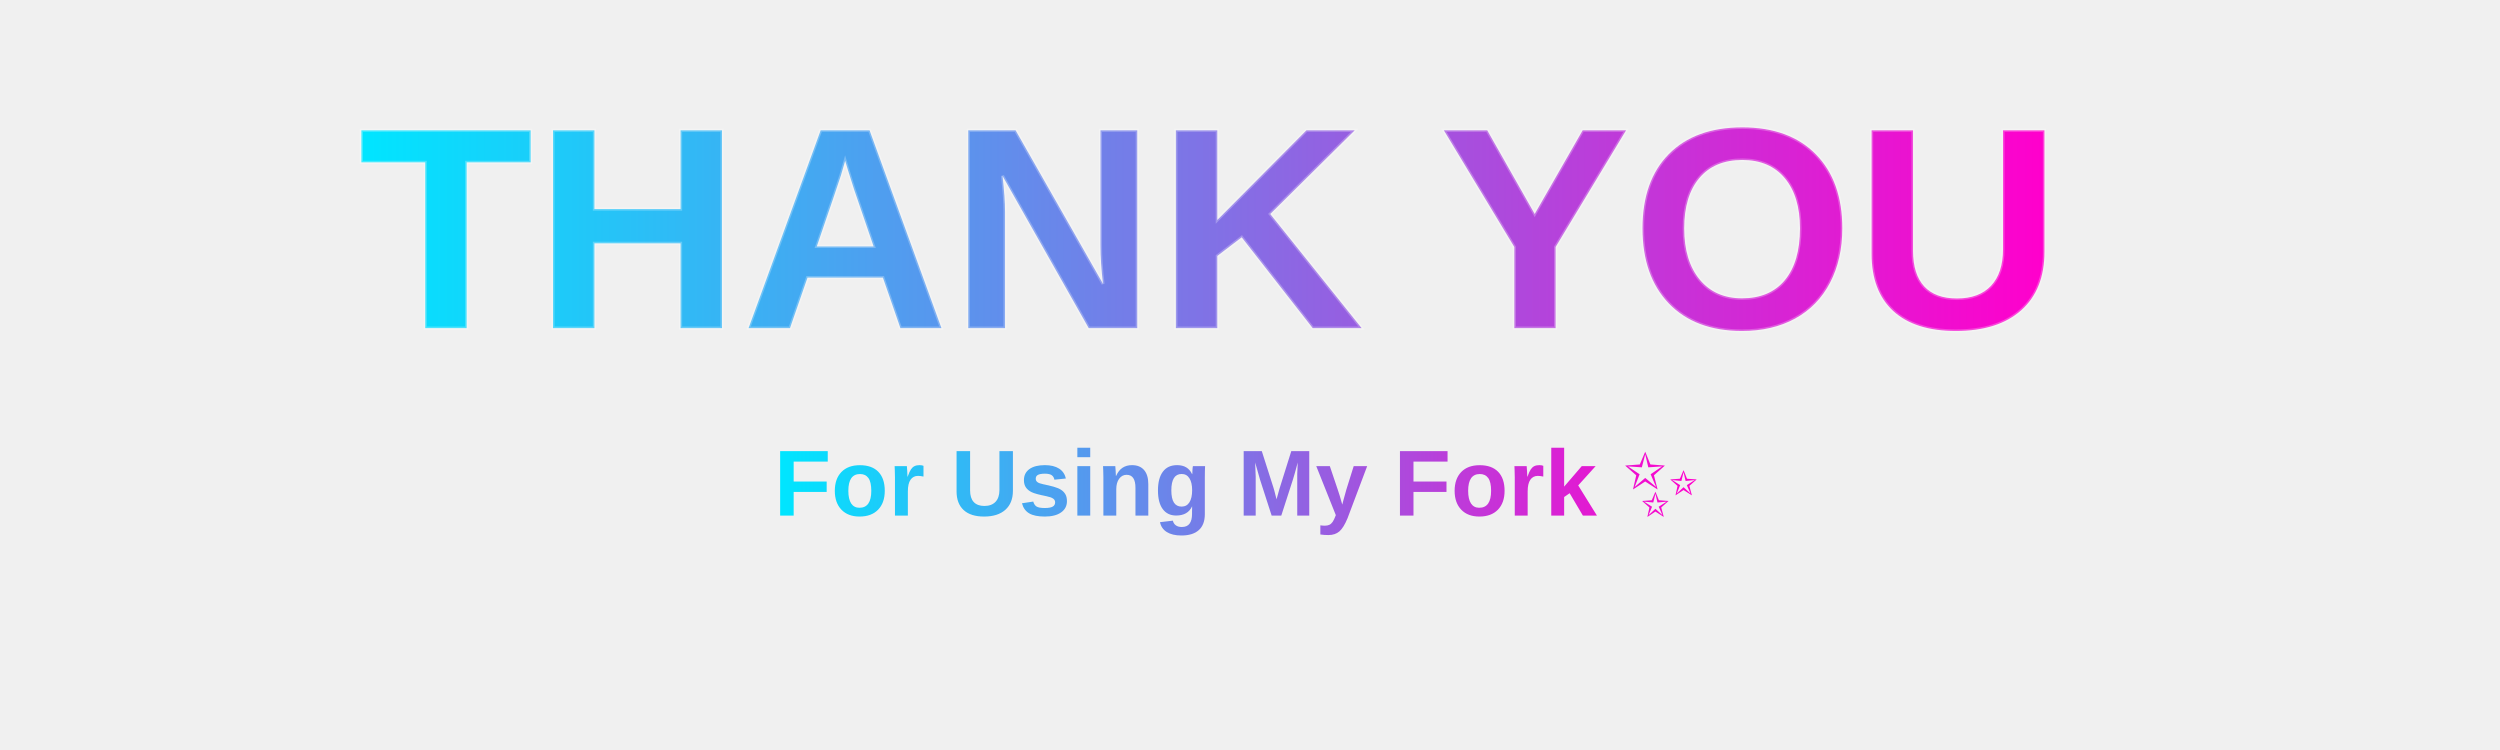
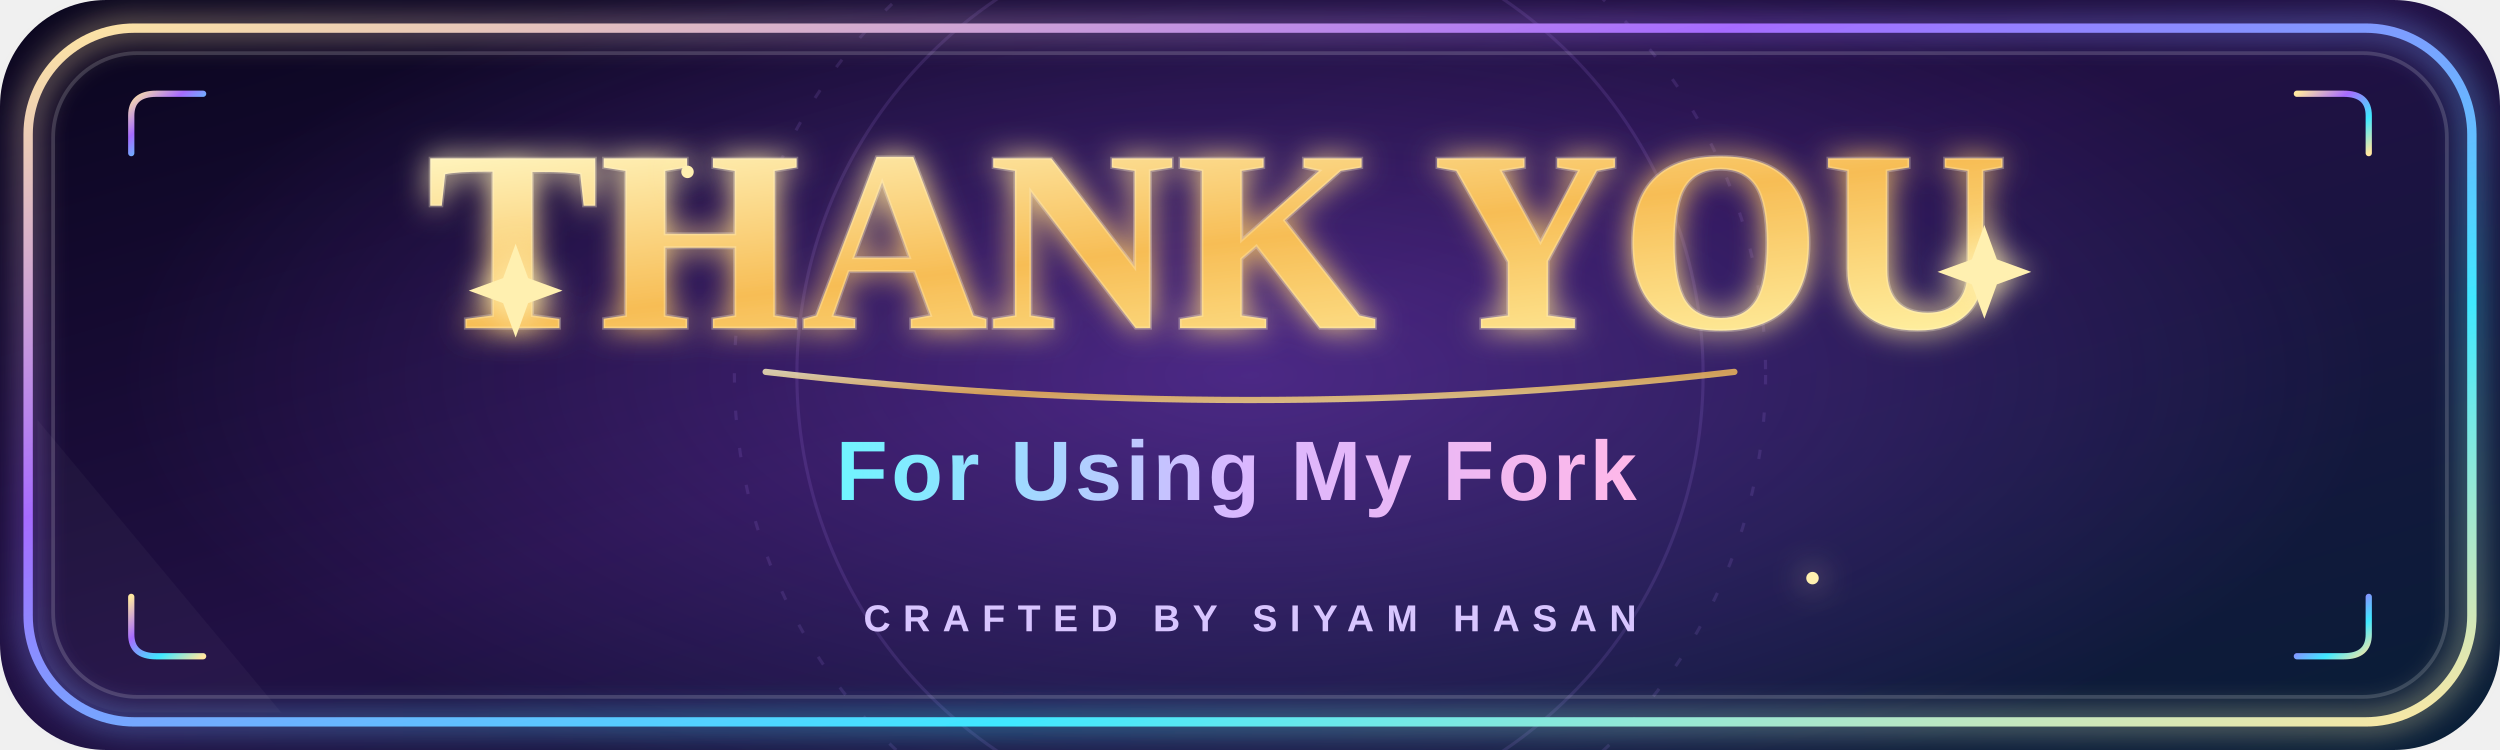
- <svg xmlns="http://www.w3.org/2000/svg" width="800" height="240" viewBox="0 0 800 240">
+ <svg xmlns="http://www.w3.org/2000/svg" width="800" height="240" viewBox="0 0 800 240" role="img" aria-label="Thank You - Siyam Hasan">
  <defs>
-     <linearGradient id="t" x1="0" y1="0" x2="1" y2="0">
-       <stop offset="0" stop-color="#00e5ff">
-         <animate attributeName="stop-color" values="#00e5ff;#ff00cc;#ffd200;#00e676;#00e5ff" dur="6s" repeatCount="indefinite" />
+     <linearGradient id="background" x1="0" y1="0" x2="1" y2="1">
+       <stop offset="0" stop-color="#09051d" />
+       <stop offset=".48" stop-color="#211044" />
+       <stop offset="1" stop-color="#071e36" />
+     </linearGradient>
+     <linearGradient id="gold" x1="0" y1="0" x2="1" y2="1">
+       <stop offset="0" stop-color="#fff4bd">
+         <animate attributeName="stop-color" values="#fff4bd;#f8c85b;#ffffff;#fff4bd" dur="5s" repeatCount="indefinite" />
      </stop>
-       <stop offset="1" stop-color="#ff00cc">
-         <animate attributeName="stop-color" values="#ff00cc;#ffd200;#00e676;#00e5ff;#ff00cc" dur="6s" repeatCount="indefinite" />
-       </stop>
+       <stop offset=".5" stop-color="#f7bd55" />
+       <stop offset="1" stop-color="#fff0a1" />
    </linearGradient>
+     <linearGradient id="subtitle" x1="0" y1="0" x2="1" y2="0">
+       <stop offset="0" stop-color="#70f5ff" />
+       <stop offset=".5" stop-color="#d9b7ff" />
+       <stop offset="1" stop-color="#ffb8e9" />
+     </linearGradient>
+     <linearGradient id="frame" x1="0" y1="0" x2="1" y2="1">
+       <stop offset="0" stop-color="#ffe7a1" />
+       <stop offset=".35" stop-color="#a66bff" />
+       <stop offset=".7" stop-color="#40e8ff" />
+       <stop offset="1" stop-color="#ffe7a1" />
+     </linearGradient>
+     <radialGradient id="centerGlow">
+       <stop offset="0" stop-color="#9c55ff" stop-opacity=".35" />
+       <stop offset="1" stop-color="#9c55ff" stop-opacity="0" />
+     </radialGradient>
+     <filter id="glow" x="-50%" y="-50%" width="200%" height="200%">
+       <feGaussianBlur stdDeviation="5" result="blur" />
+       <feMerge>
+         <feMergeNode in="blur" />
+         <feMergeNode in="SourceGraphic" />
+       </feMerge>
+     </filter>
+     <filter id="softShadow" x="-50%" y="-50%" width="200%" height="200%">
+       <feGaussianBlur stdDeviation="10" />
+     </filter>
+     <clipPath id="panelClip">
+       <rect x="12" y="12" width="776" height="216" rx="30" />
+     </clipPath>
  </defs>
-   <text x="60" y="215" font-size="22" opacity="0">❤
-     <animate attributeName="y" values="215;20" dur="4s" begin="0s" repeatCount="indefinite" />
-     <animate attributeName="opacity" values="0;0.9;0" dur="4s" begin="0s" repeatCount="indefinite" />
-   </text>
-   <text x="150" y="215" font-size="18" opacity="0">❤
-     <animate attributeName="y" values="215;20" dur="5s" begin="1s" repeatCount="indefinite" />
-     <animate attributeName="opacity" values="0;0.9;0" dur="5s" begin="1s" repeatCount="indefinite" />
-   </text>
-   <text x="260" y="215" font-size="26" opacity="0">❤
-     <animate attributeName="y" values="215;20" dur="4.5s" begin="0.5s" repeatCount="indefinite" />
-     <animate attributeName="opacity" values="0;0.9;0" dur="4.5s" begin="0.5s" repeatCount="indefinite" />
-   </text>
-   <text x="540" y="215" font-size="20" opacity="0">❤
-     <animate attributeName="y" values="215;20" dur="5s" begin="1.5s" repeatCount="indefinite" />
-     <animate attributeName="opacity" values="0;0.9;0" dur="5s" begin="1.5s" repeatCount="indefinite" />
-   </text>
-   <text x="640" y="215" font-size="26" opacity="0">❤
-     <animate attributeName="y" values="215;20" dur="4s" begin="0.8s" repeatCount="indefinite" />
-     <animate attributeName="opacity" values="0;0.9;0" dur="4s" begin="0.8s" repeatCount="indefinite" />
-   </text>
-   <text x="730" y="215" font-size="18" opacity="0">❤
-     <animate attributeName="y" values="215;20" dur="4.8s" begin="2.2s" repeatCount="indefinite" />
-     <animate attributeName="opacity" values="0;0.9;0" dur="4.8s" begin="2.2s" repeatCount="indefinite" />
-   </text>
-   <g>
-     <animateTransform attributeName="transform" type="translate" values="0 0;0 -8;0 0" dur="3s" repeatCount="indefinite" />
-     <text x="400" y="105" text-anchor="middle" font-family="Segoe UI, Arial, sans-serif" font-size="92" font-weight="800" fill="url(#t)" stroke="#ffffff" stroke-width="1" stroke-opacity="0.25">THANK YOU
-       <animate attributeName="opacity" values="0.75;1;0.75" dur="2.4s" repeatCount="indefinite" />
+   <rect width="800" height="240" rx="34" fill="url(#background)" />
+   <ellipse cx="400" cy="120" rx="360" ry="150" fill="url(#centerGlow)" />
+   <g fill="none" stroke="#b88cff" opacity=".13">
+     <circle cx="400" cy="120" r="145" stroke-width="1" />
+     <circle cx="400" cy="120" r="165" stroke-width="1" stroke-dasharray="3 9">
+       <animateTransform attributeName="transform" type="rotate" from="0 400 120" to="360 400 120" dur="35s" repeatCount="indefinite" />
+     </circle>
+   </g>
+   <rect x="9" y="9" width="782" height="222" rx="34" fill="none" stroke="url(#frame)" stroke-width="3" filter="url(#glow)">
+     <animate attributeName="opacity" values=".55;1;.55" dur="3s" repeatCount="indefinite" />
+   </rect>
+   <rect x="17" y="17" width="766" height="206" rx="27" fill="none" stroke="#ffffff" stroke-opacity=".16" stroke-width="1.2" />
+   <g clip-path="url(#panelClip)">
+     <path d="M-180 0 L-100 0 L100 240 L20 240Z" fill="#ffffff" opacity=".035">
+       <animateTransform attributeName="transform" type="translate" values="-100 0;1000 0" dur="7s" repeatCount="indefinite" />
+     </path>
+   </g>
+   <g font-family="Arial" fill="#ff8bd8" filter="url(#glow)">
+     <text x="90" y="215" font-size="22" opacity="0">♥
+       <animate attributeName="y" values="215;35" dur="5s" repeatCount="indefinite" />
+       <animate attributeName="opacity" values="0;.8;0" dur="5s" repeatCount="indefinite" />
    </text>
-     <text x="400" y="165" text-anchor="middle" font-family="Segoe UI, Arial, sans-serif" font-size="30" font-weight="600" fill="url(#t)">For Using My Fork ✨
-       <animate attributeName="opacity" values="1;0.6;1" dur="2.4s" repeatCount="indefinite" />
+     <text x="190" y="220" font-size="15" opacity="0">♥
+       <animate attributeName="y" values="220;30" dur="6s" begin="1s" repeatCount="indefinite" />
+       <animate attributeName="opacity" values="0;.8;0" dur="6s" begin="1s" repeatCount="indefinite" />
+     </text>
+     <text x="690" y="220" font-size="23" opacity="0">♥
+       <animate attributeName="y" values="220;30" dur="5.5s" begin="1.4s" repeatCount="indefinite" />
+       <animate attributeName="opacity" values="0;.8;0" dur="5.5s" begin="1.4s" repeatCount="indefinite" />
+     </text>
+     <text x="745" y="210" font-size="16" opacity="0">♥
+       <animate attributeName="y" values="210;40" dur="4.8s" begin=".5s" repeatCount="indefinite" />
+       <animate attributeName="opacity" values="0;.8;0" dur="4.8s" begin=".5s" repeatCount="indefinite" />
    </text>
  </g>
+   <g>
+     <animateTransform attributeName="transform" type="translate" values="0 3;0 -3;0 3" dur="3s" repeatCount="indefinite" />
+     <text x="400" y="105" text-anchor="middle" font-family="Georgia, 'Times New Roman', serif" font-size="83" font-weight="bold" fill="url(#gold)" stroke="#fff5d6" stroke-opacity=".28" stroke-width="1" filter="url(#glow)">
+       THANK YOU
+       <animate attributeName="opacity" values=".82;1;.82" dur="2.5s" repeatCount="indefinite" />
+     </text>
+     <path d="M245 119 Q400 137 555 119" fill="none" stroke="url(#gold)" stroke-width="2" stroke-linecap="round" opacity=".8">
+       <animate attributeName="stroke-dasharray" values="0 400;310 400;0 400" dur="4s" repeatCount="indefinite" />
+     </path>
+   </g>
+   <text x="400" y="160" text-anchor="middle" font-family="Segoe UI, Arial, sans-serif" font-size="27" font-weight="700" fill="url(#subtitle)" letter-spacing="1.2">
+     For Using My Fork
+     <animate attributeName="opacity" values="1;.65;1" dur="2.5s" repeatCount="indefinite" />
+   </text>
+   <g fill="#fff0b0" filter="url(#glow)">
+     <path d="M165 78 L169 89 L180 93 L169 97 L165 108 L161 97 L150 93 L161 89Z">
+       <animate attributeName="opacity" values=".3;1;.3" dur="1.8s" repeatCount="indefinite" />
+     </path>
+     <path d="M635 72 L639 83 L650 87 L639 91 L635 102 L631 91 L620 87 L631 83Z">
+       <animate attributeName="opacity" values="1;.3;1" dur="2s" repeatCount="indefinite" />
+     </path>
+     <circle cx="220" cy="55" r="2">
+       <animate attributeName="opacity" values=".1;1;.1" dur="1.4s" repeatCount="indefinite" />
+     </circle>
+     <circle cx="580" cy="185" r="2">
+       <animate attributeName="opacity" values="1;.1;1" dur="1.6s" repeatCount="indefinite" />
+     </circle>
+   </g>
+   <text x="400" y="202" text-anchor="middle" font-family="Segoe UI, Arial, sans-serif" font-size="12" font-weight="800" fill="#d8c5ff" letter-spacing="4">
+     CRAFTED BY SIYAM HASAN
+   </text>
+   <g fill="none" stroke="url(#frame)" stroke-width="2" stroke-linecap="round">
+     <path d="M42 49 V37 Q42 30 50 30 H65" />
+     <path d="M758 49 V37 Q758 30 750 30 H735" />
+     <path d="M42 191 V203 Q42 210 50 210 H65" />
+     <path d="M758 191 V203 Q758 210 750 210 H735" />
+   </g>
</svg>
